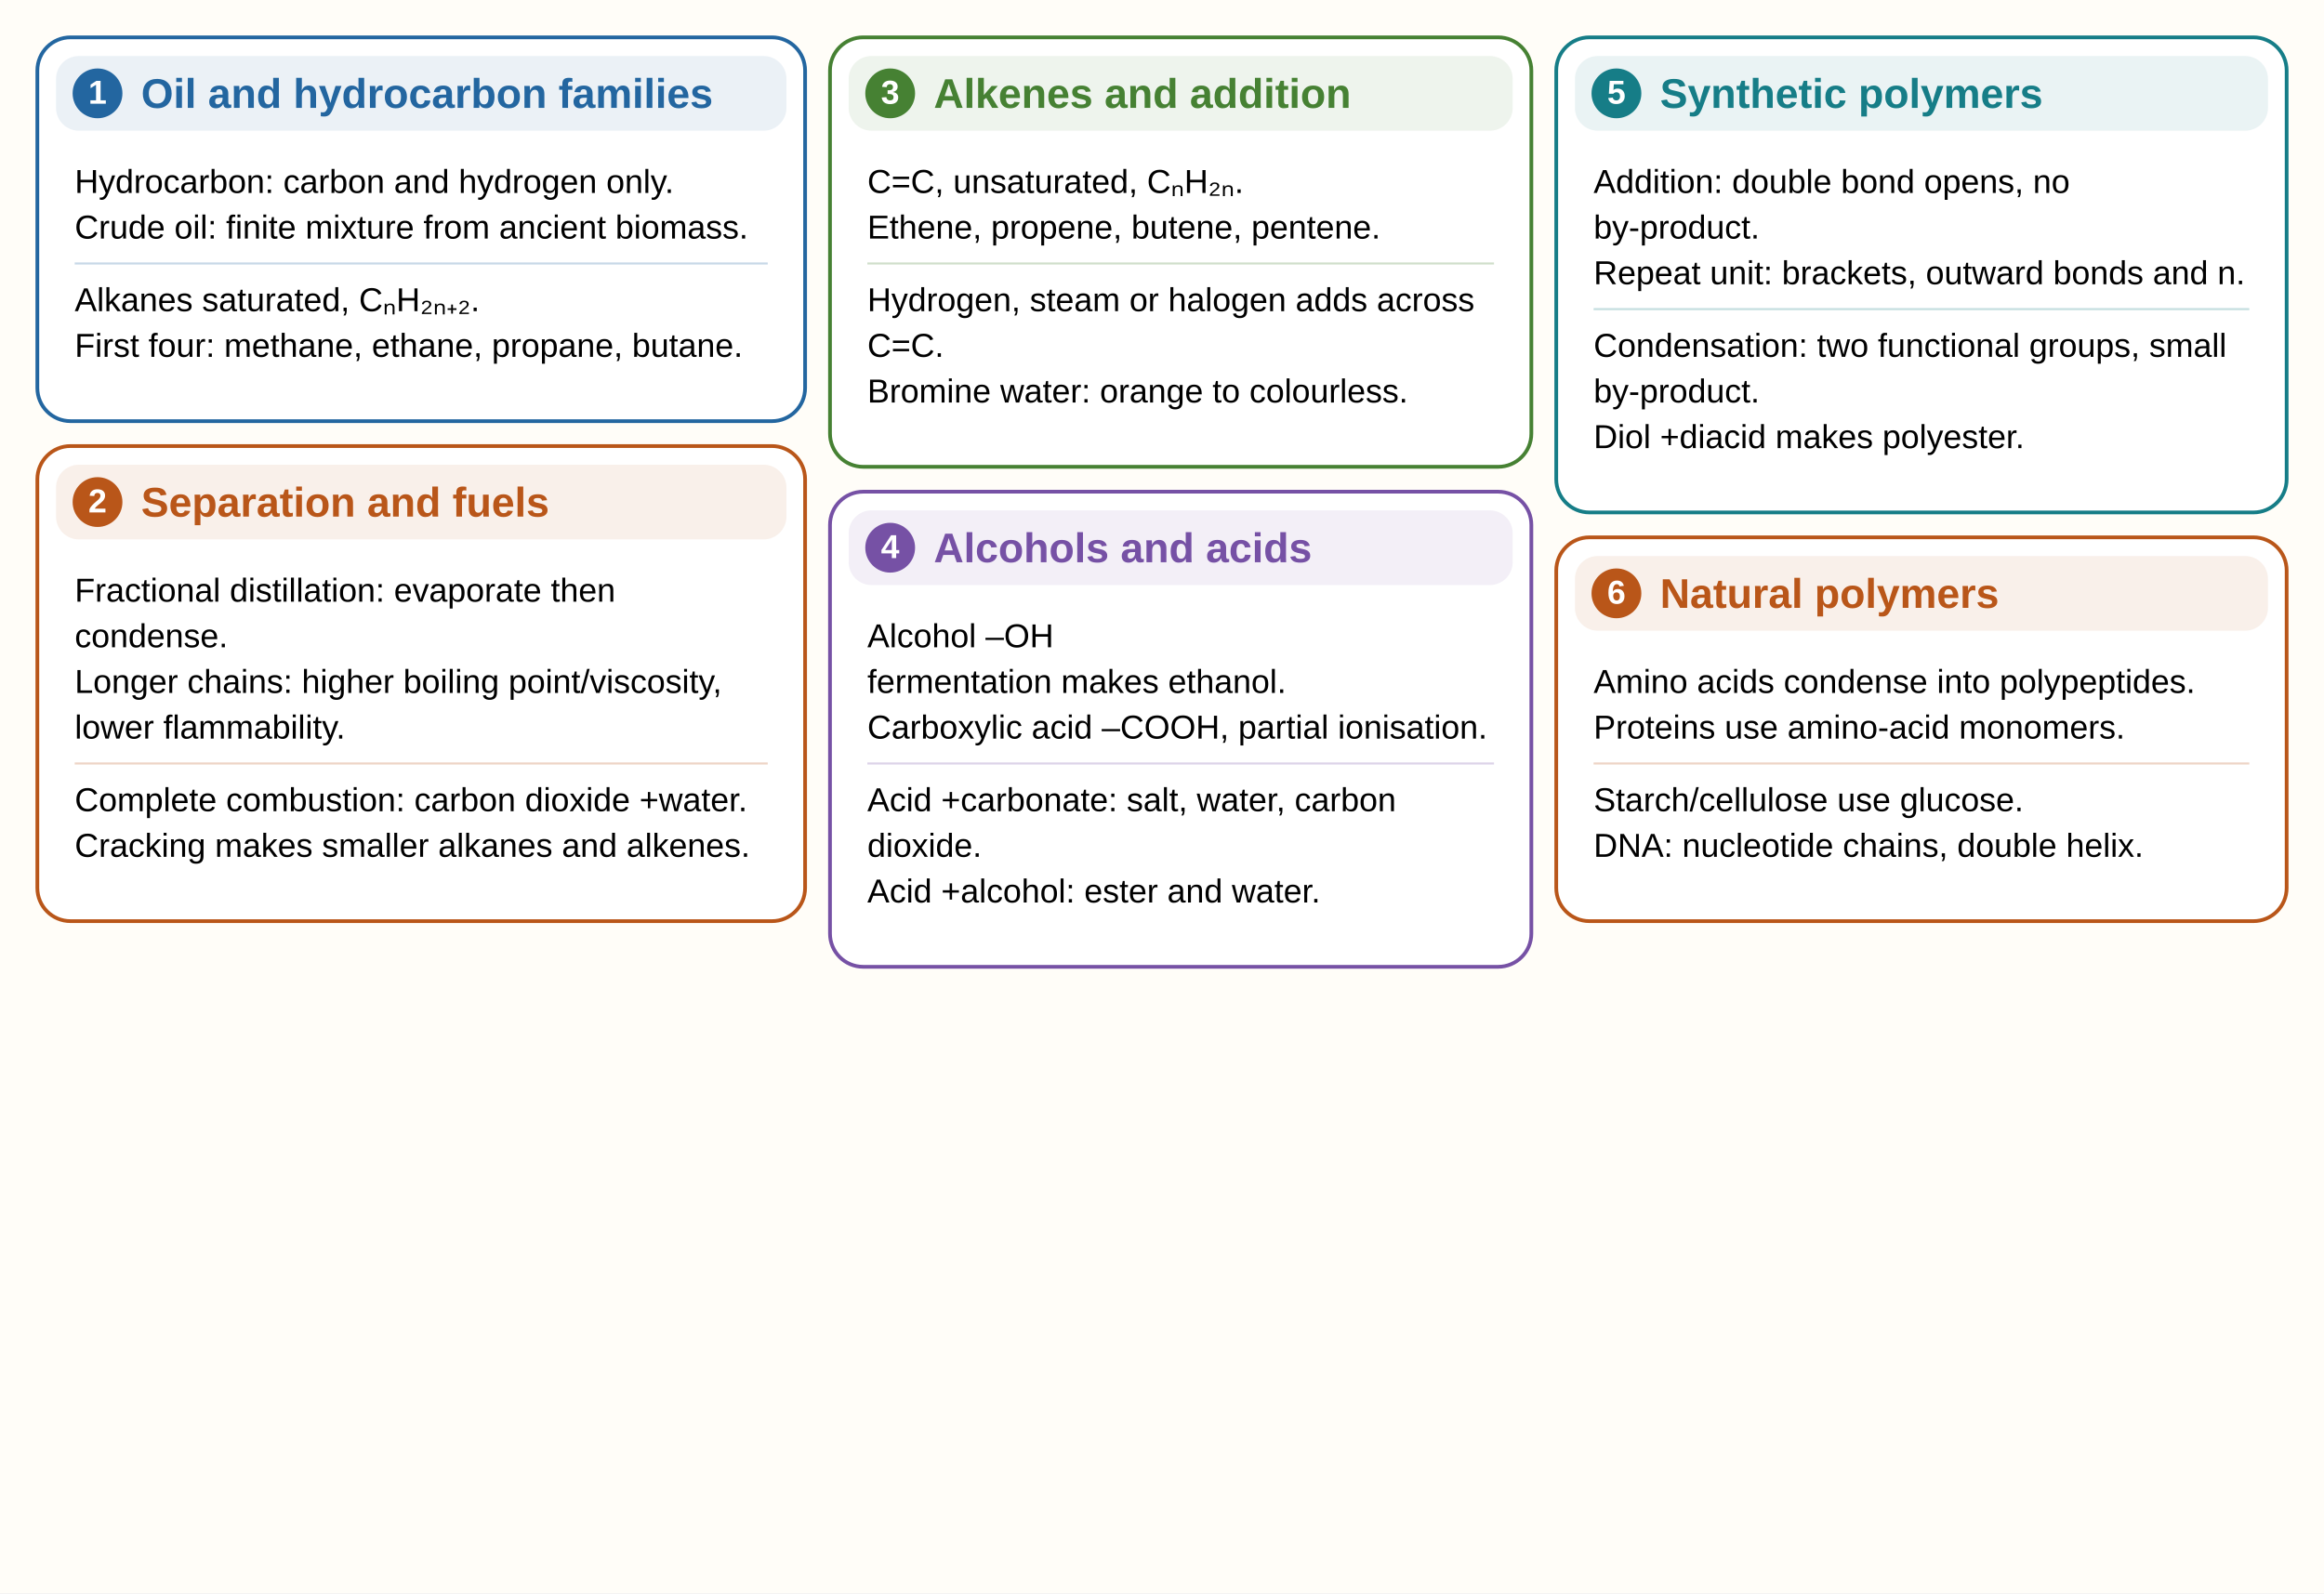
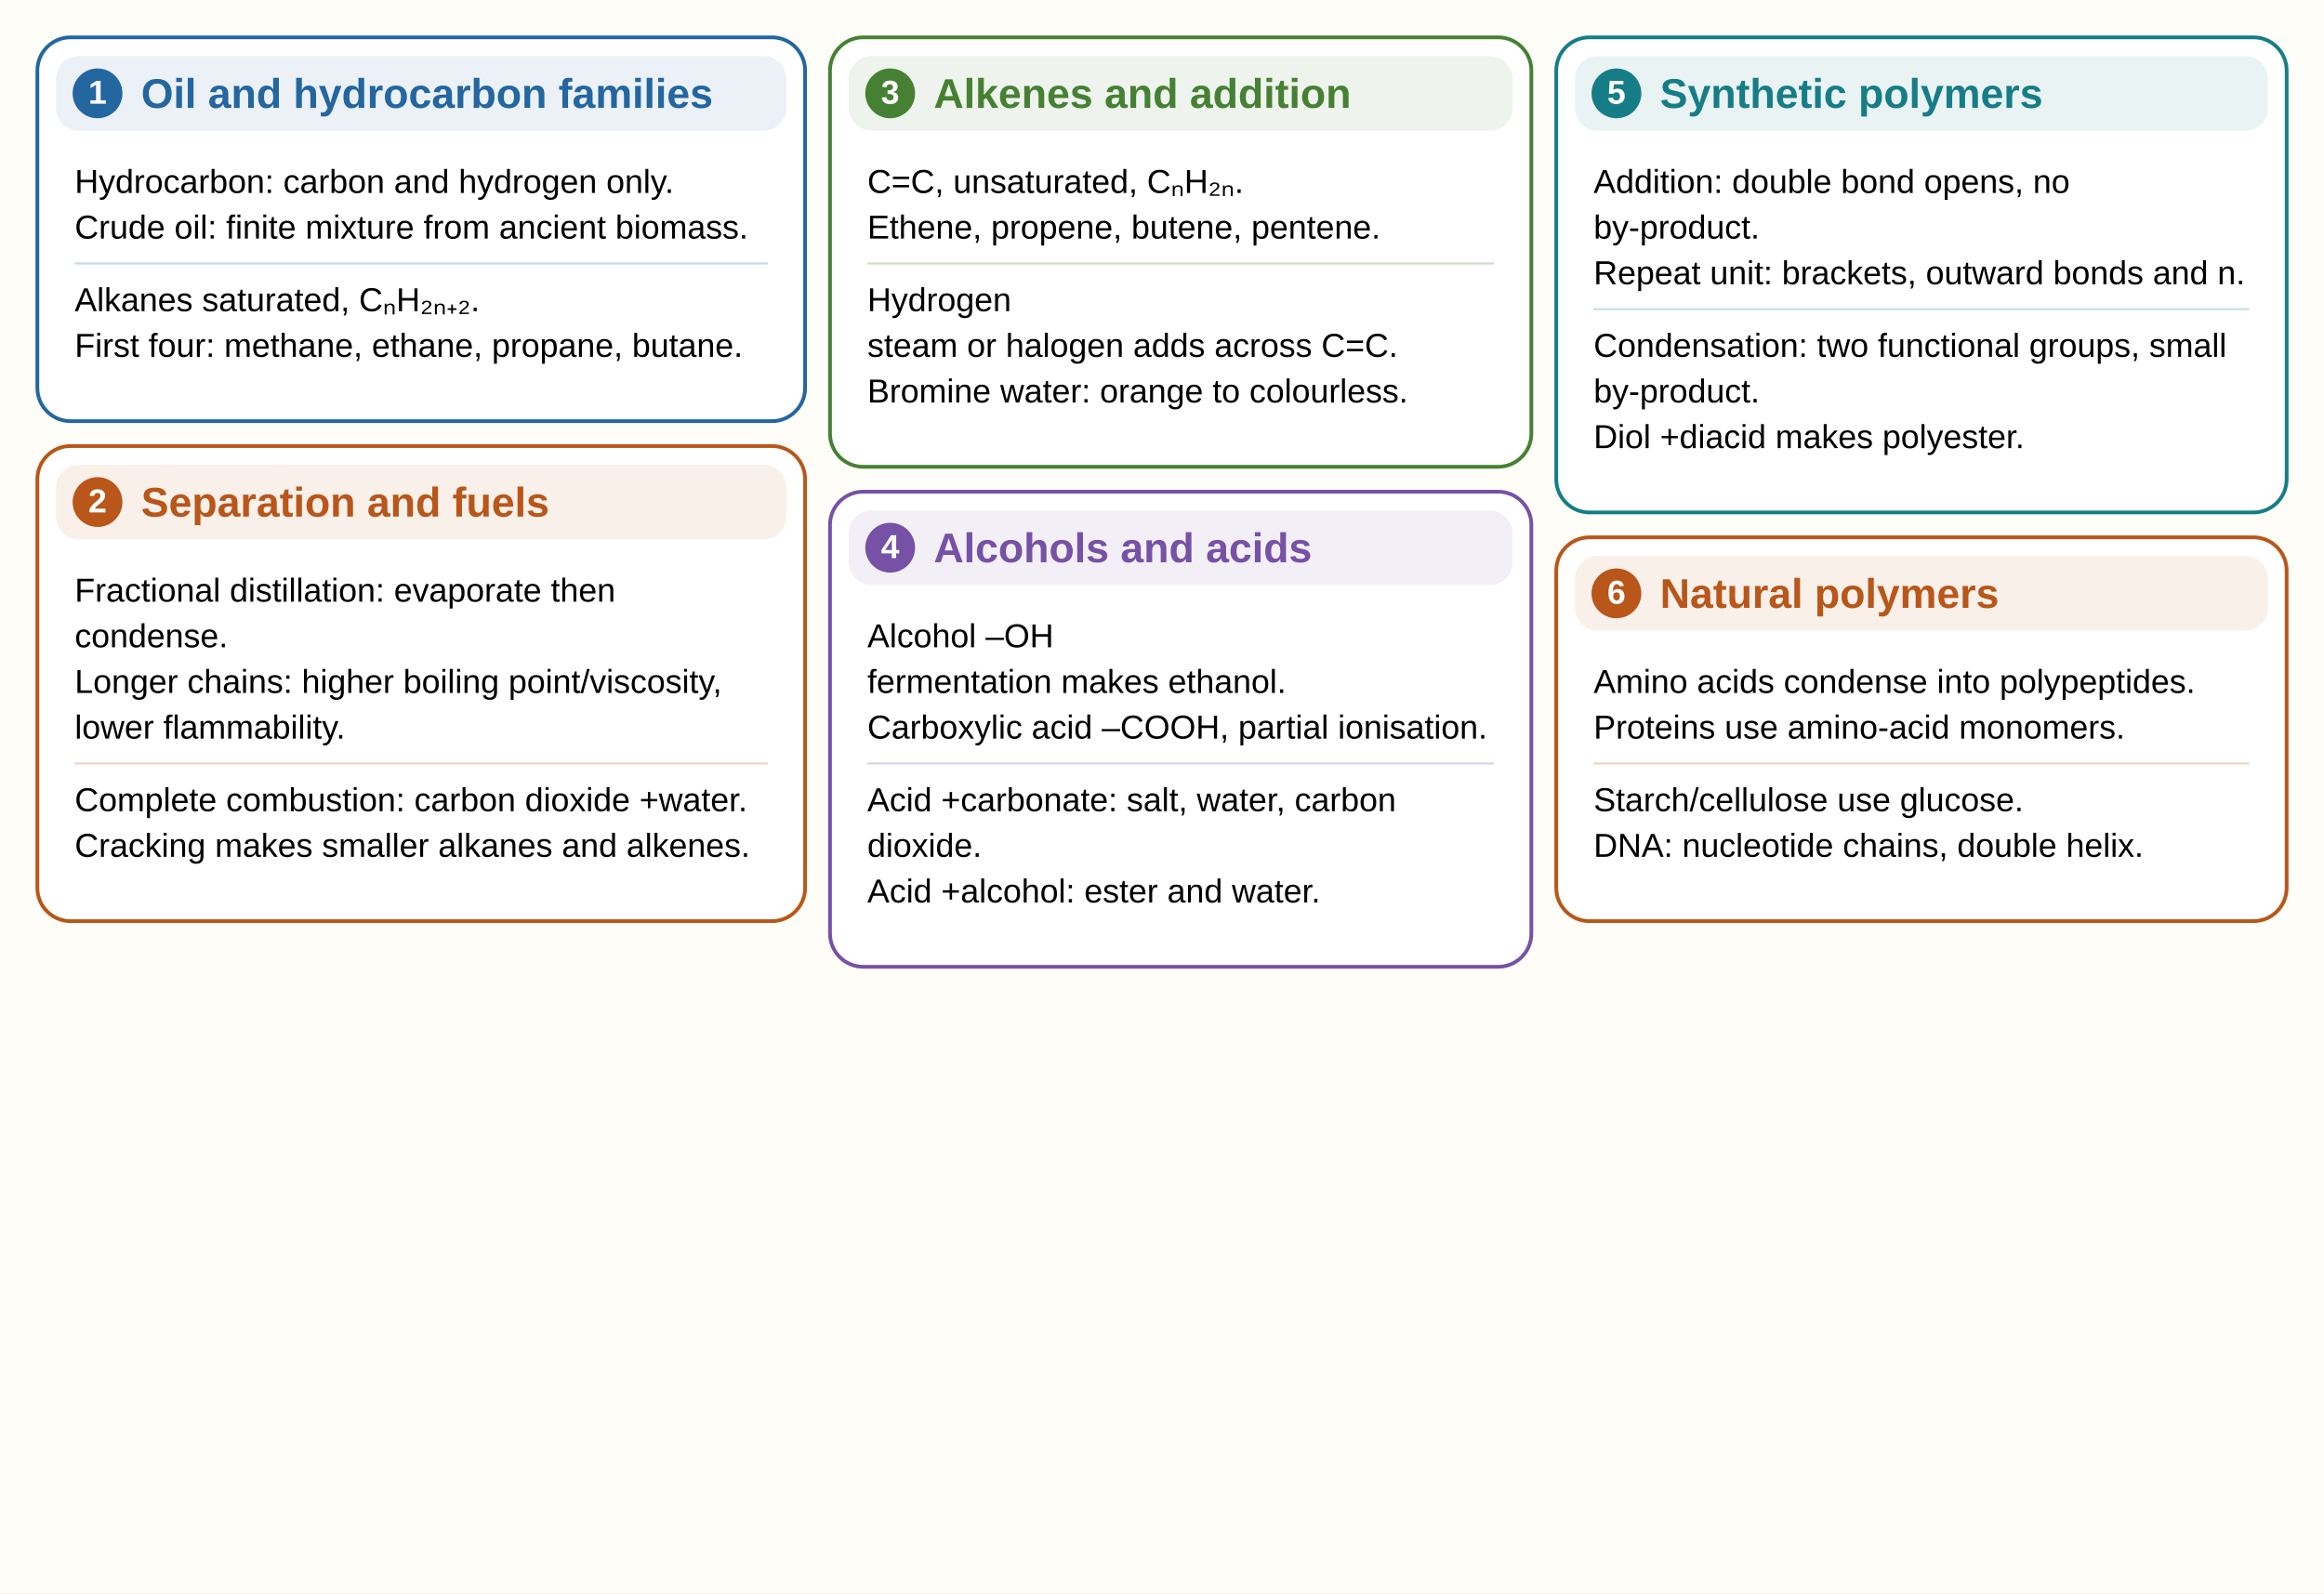
<svg xmlns="http://www.w3.org/2000/svg" width="2400" height="1645.714" viewBox="0 0 1120 768" role="img" aria-labelledby="map-title map-description" data-print-width-mm="277" font-family="Segoe UI,Arial,sans-serif">
  <defs>
    <marker id="arrow-2366a0" viewBox="0 0 10 10" refX="9" refY="5" markerWidth="4" markerHeight="4" orient="auto-start-reverse">
      <path d="M1 1L9 5L1 9" fill="none" stroke="#2366a0" stroke-width="2" stroke-linejoin="round" />
    </marker>
    <marker id="arrow-b95619" viewBox="0 0 10 10" refX="9" refY="5" markerWidth="4" markerHeight="4" orient="auto-start-reverse">
      <path d="M1 1L9 5L1 9" fill="none" stroke="#b95619" stroke-width="2" stroke-linejoin="round" />
    </marker>
    <marker id="arrow-468133" viewBox="0 0 10 10" refX="9" refY="5" markerWidth="4" markerHeight="4" orient="auto-start-reverse">
      <path d="M1 1L9 5L1 9" fill="none" stroke="#468133" stroke-width="2" stroke-linejoin="round" />
    </marker>
    <marker id="arrow-7651a5" viewBox="0 0 10 10" refX="9" refY="5" markerWidth="4" markerHeight="4" orient="auto-start-reverse">
      <path d="M1 1L9 5L1 9" fill="none" stroke="#7651a5" stroke-width="2" stroke-linejoin="round" />
    </marker>
    <marker id="arrow-167d87" viewBox="0 0 10 10" refX="9" refY="5" markerWidth="4" markerHeight="4" orient="auto-start-reverse">
      <path d="M1 1L9 5L1 9" fill="none" stroke="#167d87" stroke-width="2" stroke-linejoin="round" />
    </marker>
    <marker id="arrow-b95619" viewBox="0 0 10 10" refX="9" refY="5" markerWidth="4" markerHeight="4" orient="auto-start-reverse">
      <path d="M1 1L9 5L1 9" fill="none" stroke="#b95619" stroke-width="2" stroke-linejoin="round" />
    </marker>
  </defs>
  <rect width="1120" height="768" fill="#fffdf8" />
  <g class="map-section" id="section-1" data-source-panel="0" data-bounds="0,0,370,185" transform="translate(18 18)">
    <rect width="370" height="185" rx="16" fill="white" stroke="#2366a0" stroke-width="1.8" />
    <g class="section-heading">
      <rect x="9" y="9" width="352" height="36" rx="11" fill="#2366a0" opacity=".09" />
      <circle cx="29" cy="27" r="12" fill="#2366a0" />
      <text class="diagram-label" x="29" y="32" font-size="16" fill="white" font-weight="700" text-anchor="middle">1</text>
      <text class="panel-title" x="50" y="34" font-size="20" fill="#2366a0" font-weight="700" text-anchor="start">Oil and hydrocarbon families</text>
    </g>
    <g class="section-body">
      <text class="body-text" x="18" y="75" font-size="16" fill="#000000" font-weight="400" text-anchor="start">Hydrocarbon: carbon and hydrogen only.</text>
      <text class="body-text" x="18" y="97" font-size="16" fill="#000000" font-weight="400" text-anchor="start">Crude oil: finite mixture from ancient biomass.</text>
      <path class="section-divider" d="M18 109H352" stroke="#2366a0" stroke-opacity=".25" stroke-width="1" fill="none" />
      <text class="body-text" x="18" y="132" font-size="16" fill="#000000" font-weight="400" text-anchor="start">Alkanes saturated, CₙH₂ₙ₊₂.</text>
      <text class="body-text" x="18" y="154" font-size="16" fill="#000000" font-weight="400" text-anchor="start">First four: methane, ethane, propane, butane.</text>
    </g>
  </g>
  <g class="map-section" id="section-2" data-source-panel="1" data-bounds="0,0,370,229" transform="translate(18 215)">
    <rect width="370" height="229" rx="16" fill="white" stroke="#b95619" stroke-width="1.8" />
    <g class="section-heading">
      <rect x="9" y="9" width="352" height="36" rx="11" fill="#b95619" opacity=".09" />
      <circle cx="29" cy="27" r="12" fill="#b95619" />
      <text class="diagram-label" x="29" y="32" font-size="16" fill="white" font-weight="700" text-anchor="middle">2</text>
      <text class="panel-title" x="50" y="34" font-size="20" fill="#b95619" font-weight="700" text-anchor="start">Separation and fuels</text>
    </g>
    <g class="section-body">
      <text class="body-text" x="18" y="75" font-size="16" fill="#000000" font-weight="400" text-anchor="start">Fractional distillation: evaporate then</text>
      <text class="body-text" x="18" y="97" font-size="16" fill="#000000" font-weight="400" text-anchor="start">condense.</text>
      <text class="body-text" x="18" y="119" font-size="16" fill="#000000" font-weight="400" text-anchor="start">Longer chains: higher boiling point/viscosity,</text>
      <text class="body-text" x="18" y="141" font-size="16" fill="#000000" font-weight="400" text-anchor="start">lower flammability.</text>
      <path class="section-divider" d="M18 153H352" stroke="#b95619" stroke-opacity=".25" stroke-width="1" fill="none" />
      <text class="body-text" x="18" y="176" font-size="16" fill="#000000" font-weight="400" text-anchor="start">Complete combustion: carbon dioxide +water.</text>
      <text class="body-text" x="18" y="198" font-size="16" fill="#000000" font-weight="400" text-anchor="start">Cracking makes smaller alkanes and alkenes.</text>
    </g>
  </g>
  <g class="map-section" id="section-3" data-source-panel="2" data-bounds="0,0,338,207" transform="translate(400 18)">
    <rect width="338" height="207" rx="16" fill="white" stroke="#468133" stroke-width="1.8" />
    <g class="section-heading">
      <rect x="9" y="9" width="320" height="36" rx="11" fill="#468133" opacity=".09" />
      <circle cx="29" cy="27" r="12" fill="#468133" />
      <text class="diagram-label" x="29" y="32" font-size="16" fill="white" font-weight="700" text-anchor="middle">3</text>
      <text class="panel-title" x="50" y="34" font-size="20" fill="#468133" font-weight="700" text-anchor="start">Alkenes and addition</text>
    </g>
    <g class="section-body">
      <text class="body-text" x="18" y="75" font-size="16" fill="#000000" font-weight="400" text-anchor="start">C=C, unsaturated, CₙH₂ₙ.</text>
      <text class="body-text" x="18" y="97" font-size="16" fill="#000000" font-weight="400" text-anchor="start">Ethene, propene, butene, pentene.</text>
      <path class="section-divider" d="M18 109H320" stroke="#468133" stroke-opacity=".25" stroke-width="1" fill="none" />
-       <text class="body-text" x="18" y="132" font-size="16" fill="#000000" font-weight="400" text-anchor="start">Hydrogen, steam or halogen adds across</text>
-       <text class="body-text" x="18" y="154" font-size="16" fill="#000000" font-weight="400" text-anchor="start">C=C.</text>
+       <text class="body-text" x="18" y="132" font-size="16" fill="#000000" font-weight="400" text-anchor="start">Hydrogen</text>
+       <text class="body-text" x="18" y="154" font-size="16" fill="#000000" font-weight="400" text-anchor="start">steam or halogen adds across C=C.</text>
      <text class="body-text" x="18" y="176" font-size="16" fill="#000000" font-weight="400" text-anchor="start">Bromine water: orange to colourless.</text>
    </g>
  </g>
  <g class="map-section" id="section-4" data-source-panel="3" data-bounds="0,0,338,229" transform="translate(400 237)">
    <rect width="338" height="229" rx="16" fill="white" stroke="#7651a5" stroke-width="1.8" />
    <g class="section-heading">
      <rect x="9" y="9" width="320" height="36" rx="11" fill="#7651a5" opacity=".09" />
      <circle cx="29" cy="27" r="12" fill="#7651a5" />
      <text class="diagram-label" x="29" y="32" font-size="16" fill="white" font-weight="700" text-anchor="middle">4</text>
      <text class="panel-title" x="50" y="34" font-size="20" fill="#7651a5" font-weight="700" text-anchor="start">Alcohols and acids</text>
    </g>
    <g class="section-body">
      <text class="body-text" x="18" y="75" font-size="16" fill="#000000" font-weight="400" text-anchor="start">Alcohol –OH</text>
      <text class="body-text" x="18" y="97" font-size="16" fill="#000000" font-weight="400" text-anchor="start">fermentation makes ethanol.</text>
      <text class="body-text" x="18" y="119" font-size="16" fill="#000000" font-weight="400" text-anchor="start">Carboxylic acid –COOH, partial ionisation.</text>
      <path class="section-divider" d="M18 131H320" stroke="#7651a5" stroke-opacity=".25" stroke-width="1" fill="none" />
      <text class="body-text" x="18" y="154" font-size="16" fill="#000000" font-weight="400" text-anchor="start">Acid +carbonate: salt, water, carbon</text>
      <text class="body-text" x="18" y="176" font-size="16" fill="#000000" font-weight="400" text-anchor="start">dioxide.</text>
      <text class="body-text" x="18" y="198" font-size="16" fill="#000000" font-weight="400" text-anchor="start">Acid +alcohol: ester and water.</text>
    </g>
  </g>
  <g class="map-section" id="section-5" data-source-panel="4" data-bounds="0,0,352,229" transform="translate(750 18)">
    <rect width="352" height="229" rx="16" fill="white" stroke="#167d87" stroke-width="1.8" />
    <g class="section-heading">
      <rect x="9" y="9" width="334" height="36" rx="11" fill="#167d87" opacity=".09" />
      <circle cx="29" cy="27" r="12" fill="#167d87" />
      <text class="diagram-label" x="29" y="32" font-size="16" fill="white" font-weight="700" text-anchor="middle">5</text>
      <text class="panel-title" x="50" y="34" font-size="20" fill="#167d87" font-weight="700" text-anchor="start">Synthetic polymers</text>
    </g>
    <g class="section-body">
      <text class="body-text" x="18" y="75" font-size="16" fill="#000000" font-weight="400" text-anchor="start">Addition: double bond opens, no</text>
      <text class="body-text" x="18" y="97" font-size="16" fill="#000000" font-weight="400" text-anchor="start">by-product.</text>
      <text class="body-text" x="18" y="119" font-size="16" fill="#000000" font-weight="400" text-anchor="start">Repeat unit: brackets, outward bonds and n.</text>
      <path class="section-divider" d="M18 131H334" stroke="#167d87" stroke-opacity=".25" stroke-width="1" fill="none" />
      <text class="body-text" x="18" y="154" font-size="16" fill="#000000" font-weight="400" text-anchor="start">Condensation: two functional groups, small</text>
      <text class="body-text" x="18" y="176" font-size="16" fill="#000000" font-weight="400" text-anchor="start">by-product.</text>
      <text class="body-text" x="18" y="198" font-size="16" fill="#000000" font-weight="400" text-anchor="start">Diol +diacid makes polyester.</text>
    </g>
  </g>
  <g class="map-section" id="section-6" data-source-panel="5" data-bounds="0,0,352,185" transform="translate(750 259)">
    <rect width="352" height="185" rx="16" fill="white" stroke="#b95619" stroke-width="1.8" />
    <g class="section-heading">
      <rect x="9" y="9" width="334" height="36" rx="11" fill="#b95619" opacity=".09" />
      <circle cx="29" cy="27" r="12" fill="#b95619" />
      <text class="diagram-label" x="29" y="32" font-size="16" fill="white" font-weight="700" text-anchor="middle">6</text>
      <text class="panel-title" x="50" y="34" font-size="20" fill="#b95619" font-weight="700" text-anchor="start">Natural polymers</text>
    </g>
    <g class="section-body">
      <text class="body-text" x="18" y="75" font-size="16" fill="#000000" font-weight="400" text-anchor="start">Amino acids condense into polypeptides.</text>
      <text class="body-text" x="18" y="97" font-size="16" fill="#000000" font-weight="400" text-anchor="start">Proteins use amino-acid monomers.</text>
      <path class="section-divider" d="M18 109H334" stroke="#b95619" stroke-opacity=".25" stroke-width="1" fill="none" />
      <text class="body-text" x="18" y="132" font-size="16" fill="#000000" font-weight="400" text-anchor="start">Starch/cellulose use glucose.</text>
      <text class="body-text" x="18" y="154" font-size="16" fill="#000000" font-weight="400" text-anchor="start">DNA: nucleotide chains, double helix.</text>
    </g>
  </g>
</svg>
